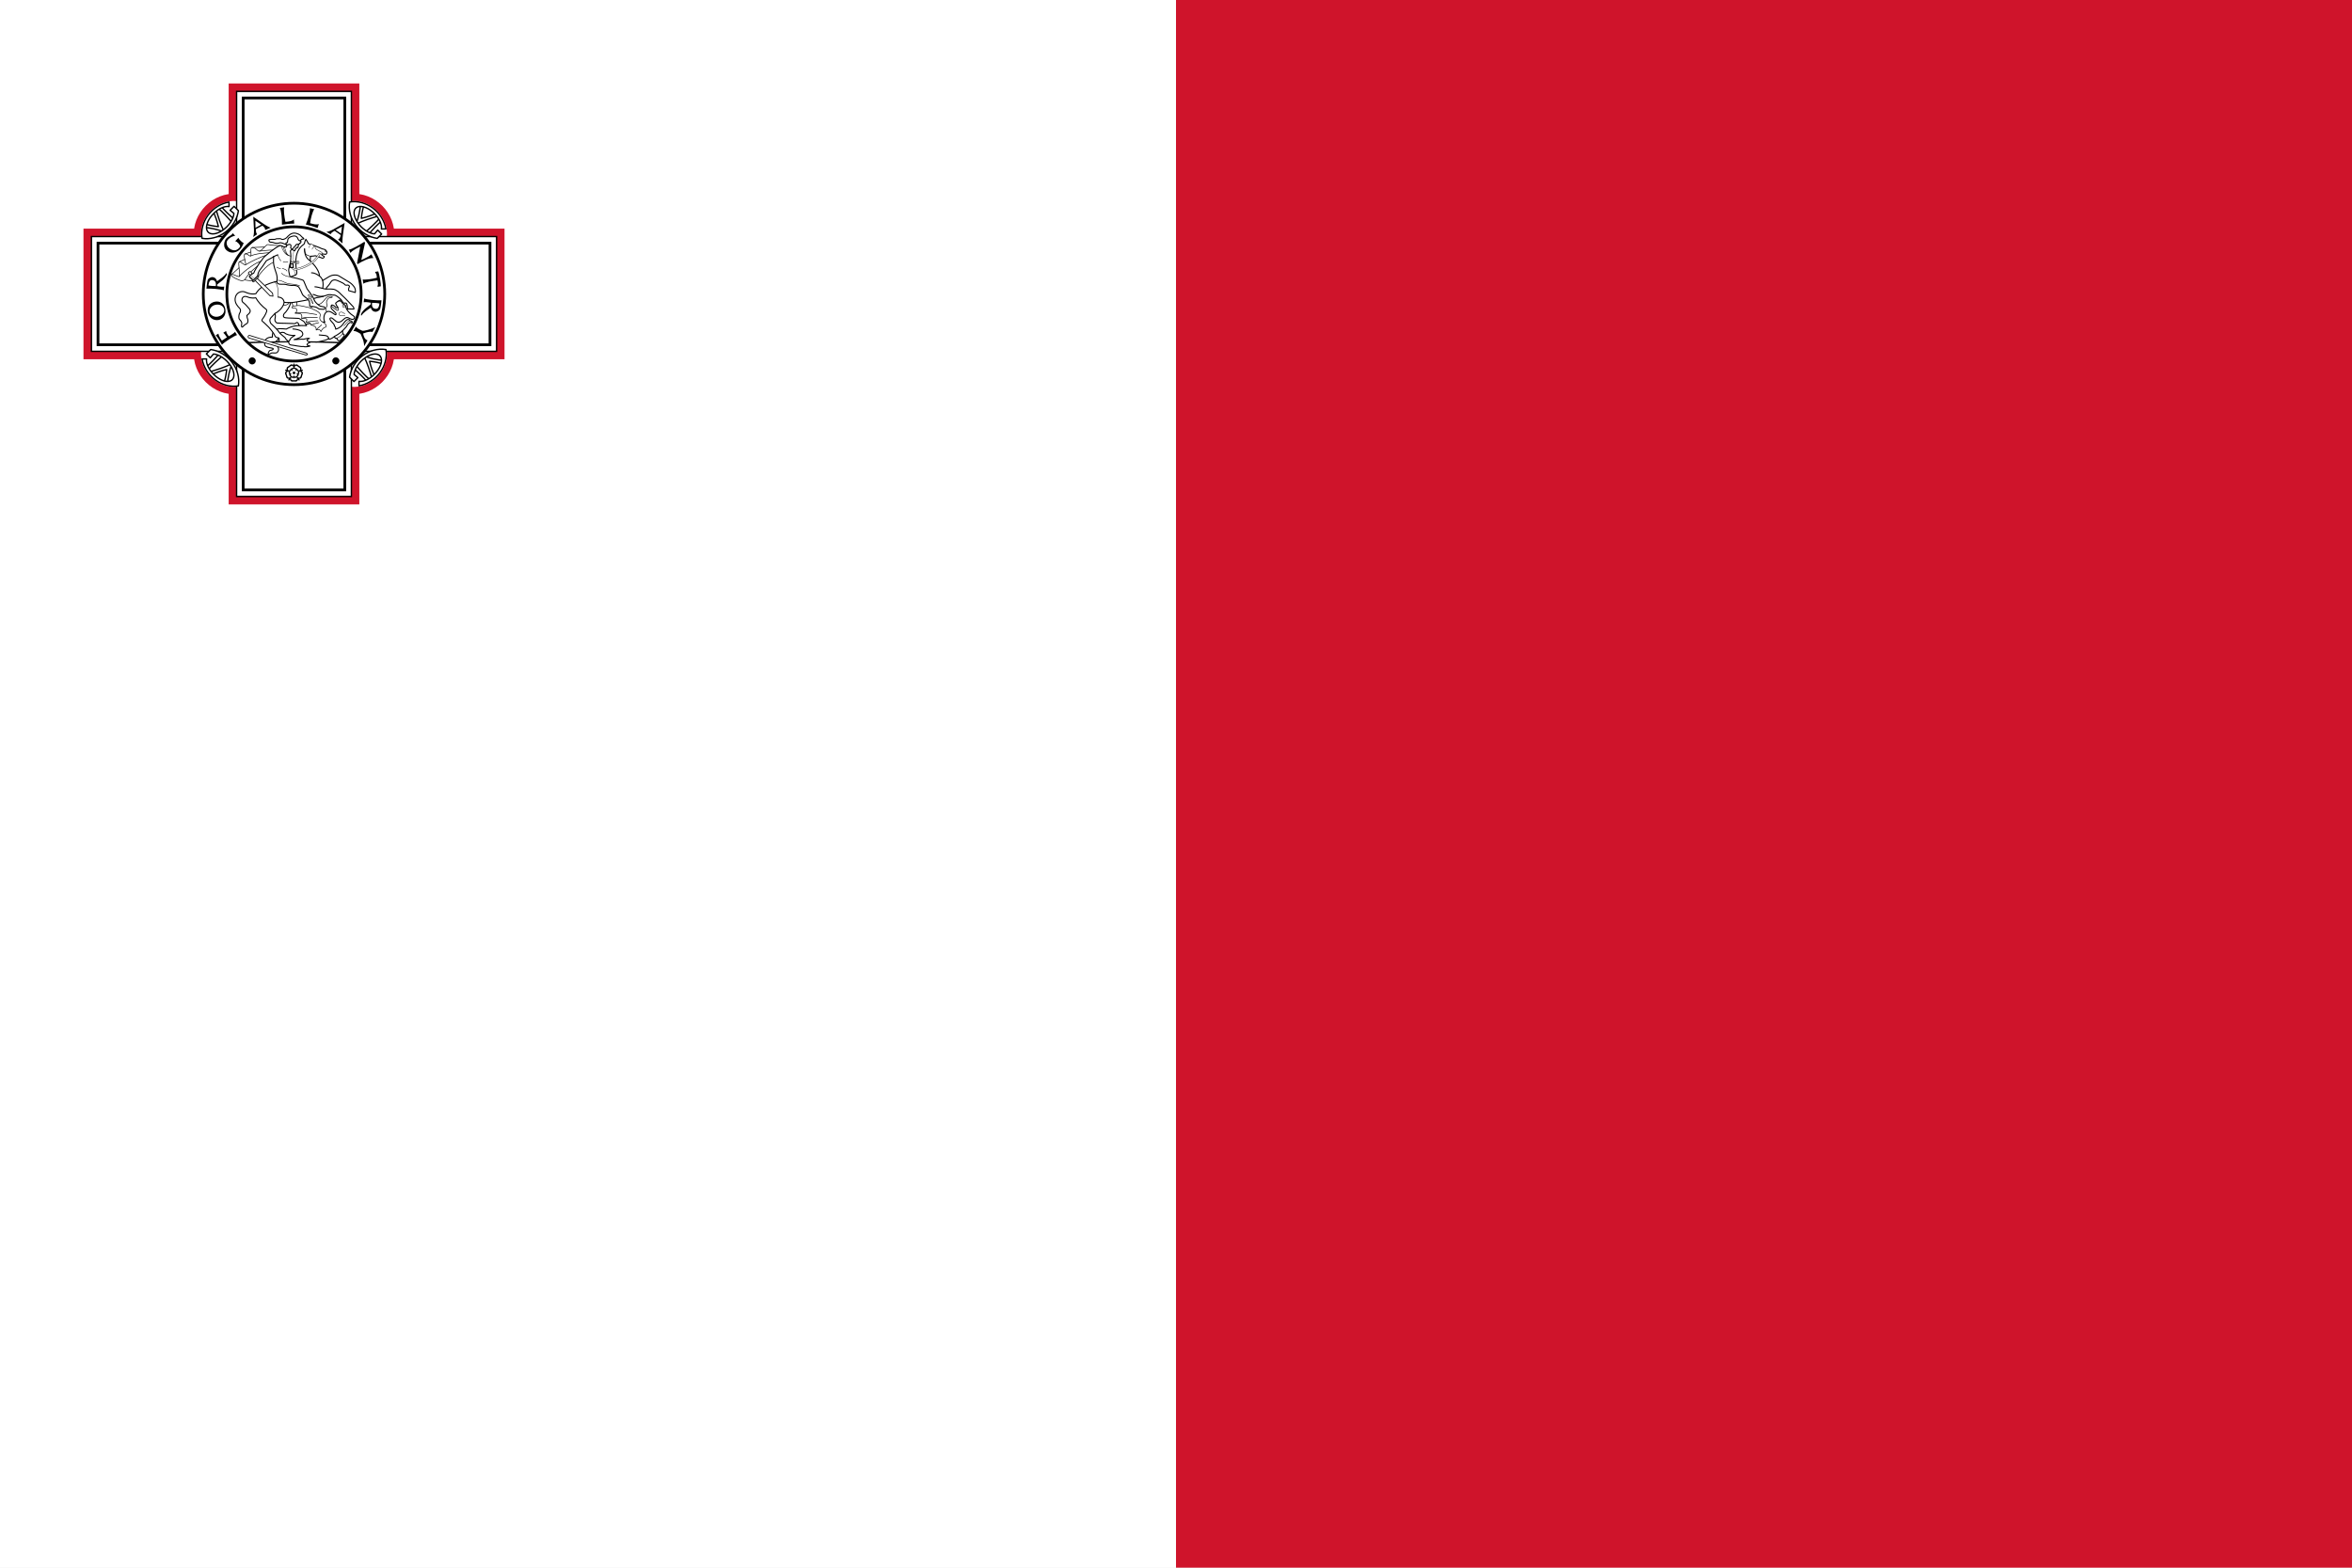
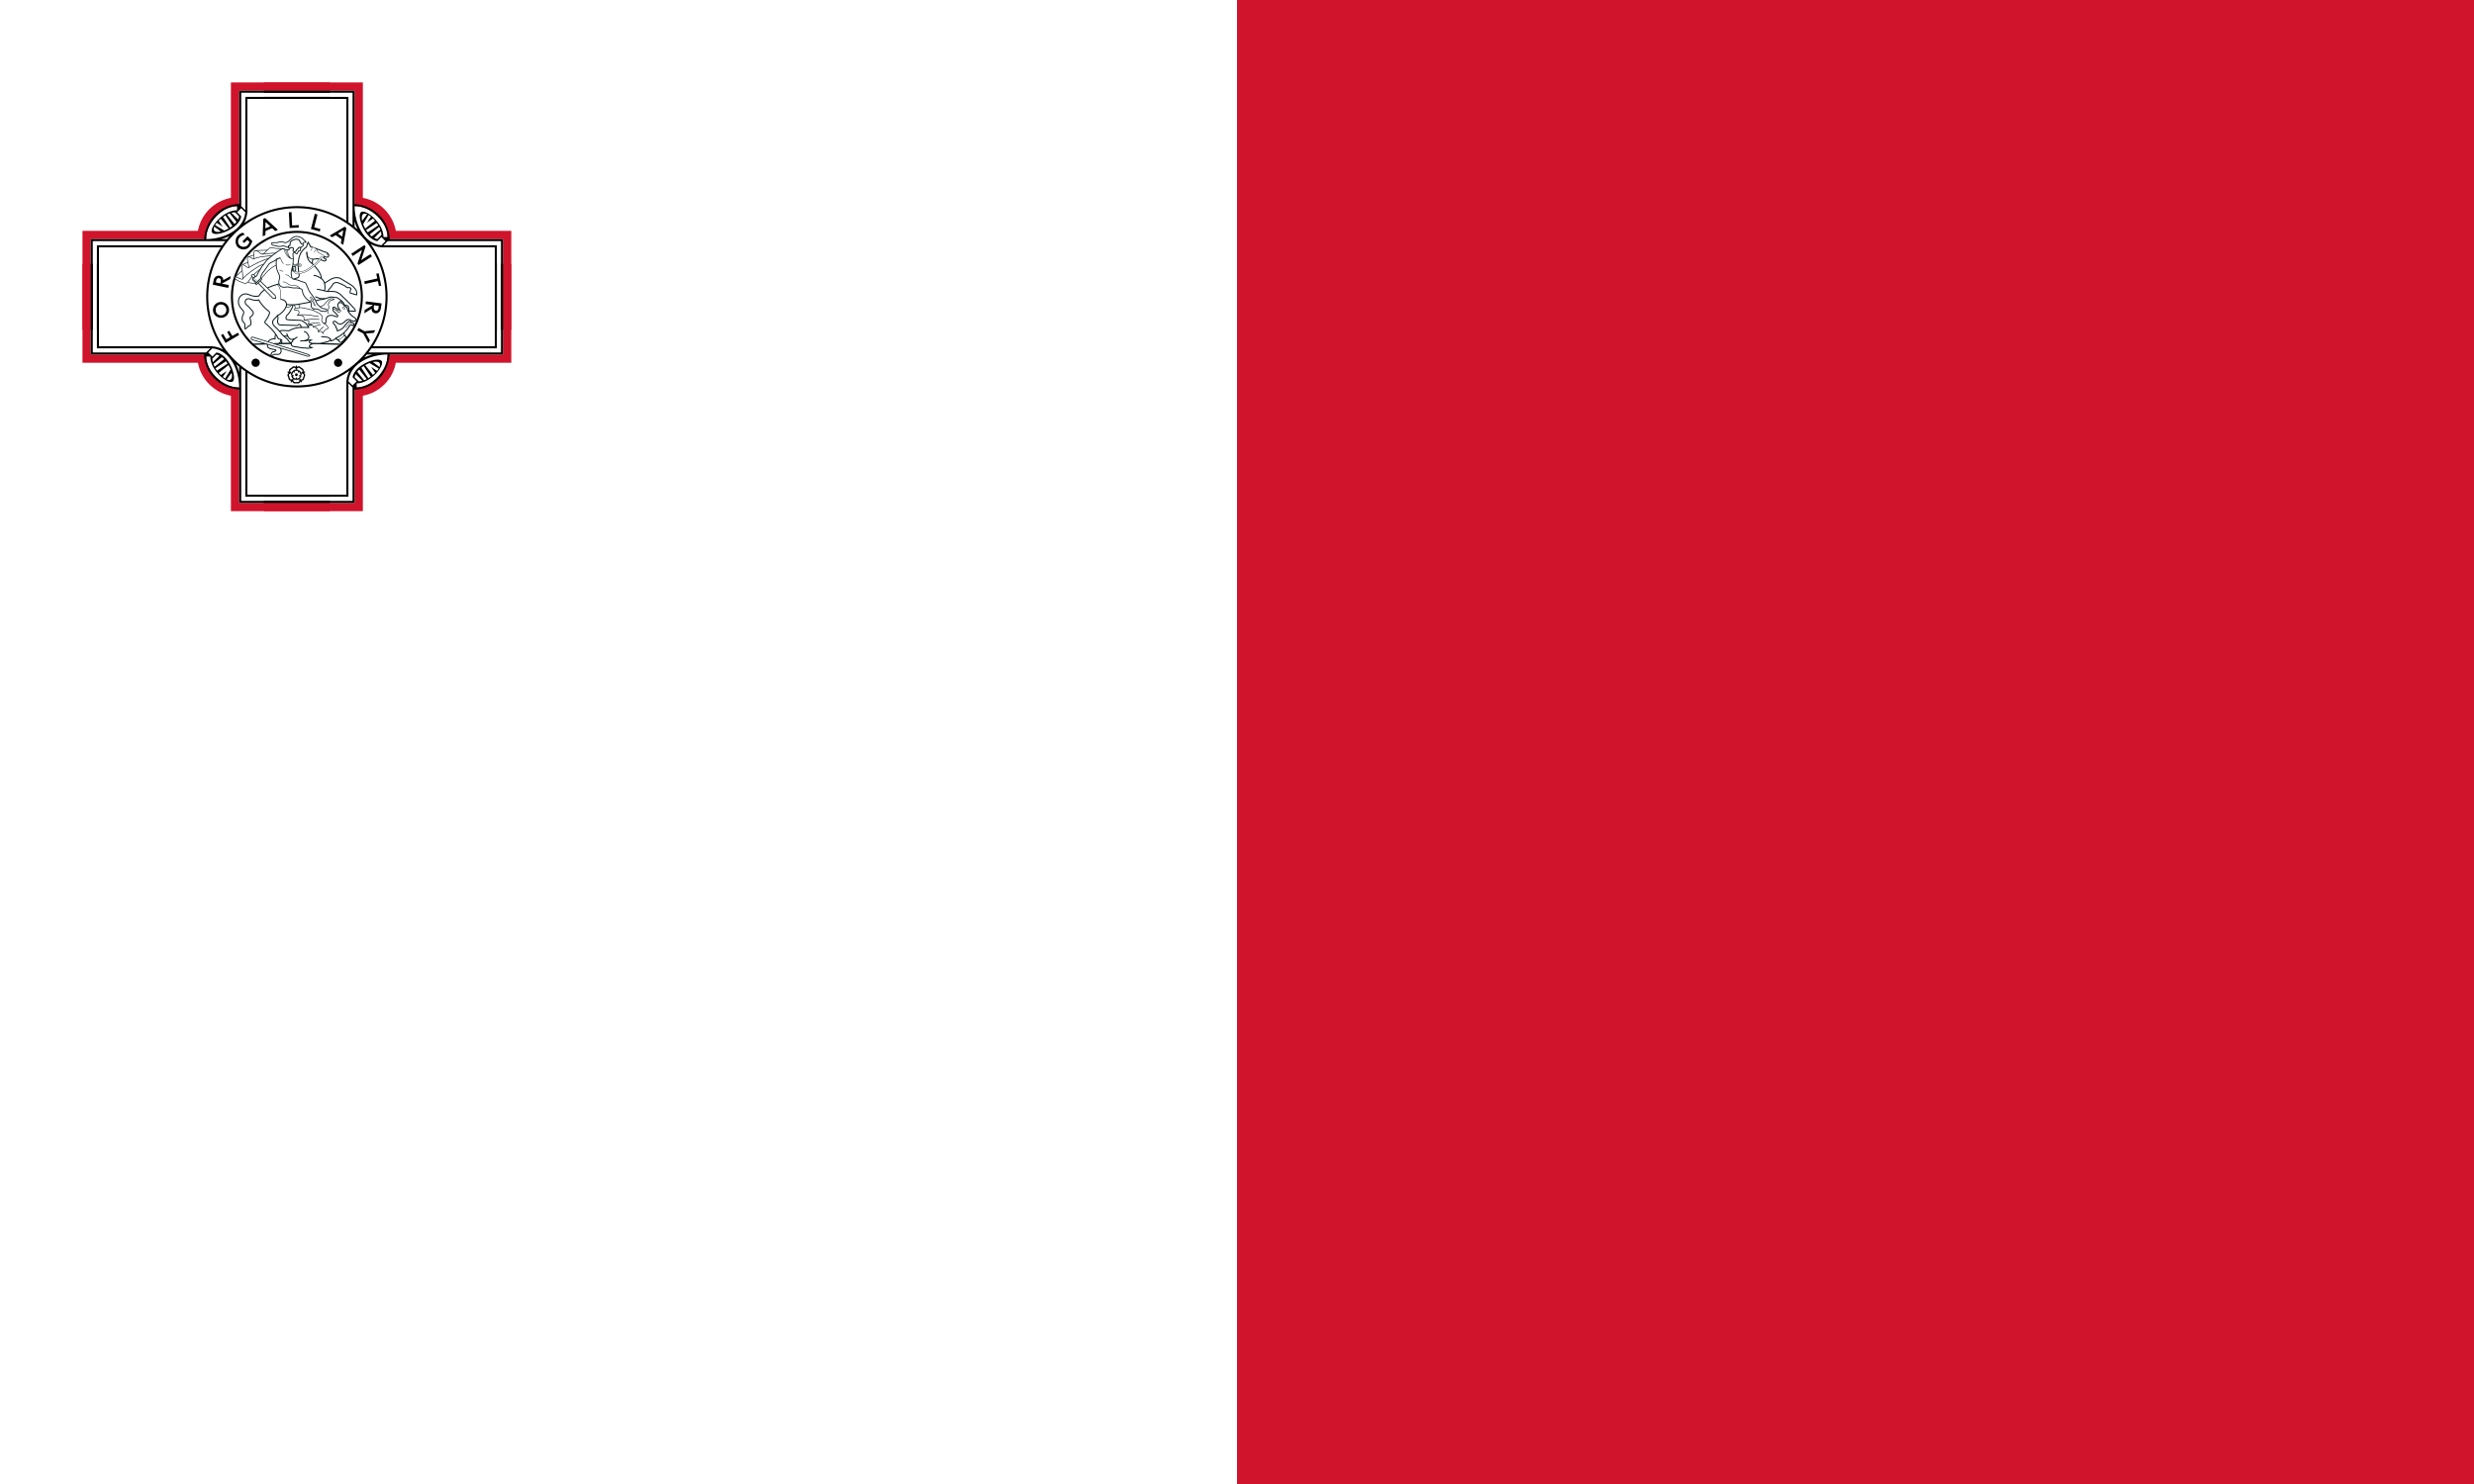
- <svg xmlns="http://www.w3.org/2000/svg" xmlns:xlink="http://www.w3.org/1999/xlink" width="900" height="600" viewBox="0 0 82944 55296">
-   <path fill="#fff" d="M0 0h82944v55296H0z" />
-   <path fill="#cf142b" d="M41472 0h41472v55296H41472z" />
-   <g fill="#fff" stroke="#000" stroke-width="96" transform="translate(10368 10368)">
-     <path fill="none" stroke="#cf142b" stroke-width="512" d="M-2048-7168h4096v3890.8A1094 964 45 0 1 3277.2-2048H7168v4096H3277.2A964 1094 45 0 1 2048 3277.2V7168h-4096V3277.2A1094 964 45 0 1-3277.2 2048H-7168v-4096h3890.8A964 1094 45 0 1-2048-3277.2z" />
-     <path stroke="none" d="M2024-3275.2A1094 964 45 0 1 3275.2-2024v4048A964 1094 45 0 1 2024 3275.2h-4048A1094 964 45 0 1-3275.2 2024v-4048A964 1094 45 0 1-2024-3275.2z" />
-     <path stroke-width="48" d="M-2024-7144h4048V7144h-4048zm-5120 5120H7144v4048H-7144z" />
-     <path d="M-1792-6912h3584V6912h-3584zm-5120 5120H6912v3584H-6912z" />
-     <circle r="3200" />
-     <circle r="2368" />
-     <g id="a" stroke-linejoin="round" stroke-width="48">
-       <path d="M3084-2565c-111 85-322 302-450 461l-119-74c163-141 389-350 514-499zm-101-185c-201 59-585 172-749 276l-36-52c69-99 147-506 144-622l125 28c-41 100-81 314-92 453 129-23 435-123 522-186z" />
-       <path d="M3240.8-2291.9h-158.6a600 330 45 1 0-242.3 173.3l112.1-133.7 138.1 138.1-154.5 154.4a1070 940 45 0 1-974.1-1283 1070 940 45 0 1 1279.3 950.9z" />
+ <svg xmlns="http://www.w3.org/2000/svg" xmlns:xlink="http://www.w3.org/1999/xlink" width="1200" height="720">
+   <path d="m0 0h1200v720H0Z" fill="#fff" />
+   <path d="m600 0h600v720H600Z" fill="#cf142b" />
+   <g id="b">
+     <g id="a">
+       <path fill="#cf142b" d="       M40 160V112h56a20 20 0 0 1 16-16V40h48       v4h-44v56a16 16 0 0 0-16 16h-56v44Z" />
+       <path fill="#000" d="        M44,160h1v-43h65l1-1h-67Z       M47,160h1v-40h60v-1h-61Z       M119,103h1v-55h40v-1h-41Z       M116,101h1v-56h43v-1h-44Z        M101 144a43 43 0 0 1 43-43v-1a44 44 0 0 0-44 44z       M113 144a31 31 0 0 1 31-31v-1a32 32 0 0 0-32 32z        M99,117c10,0,20-4,21-14l-4-4c-9,0-17,8-17,18ZM104,112c-2-2,5-9,10-9l2,2c-1,5-10,9-12,7ZM100,116c0-8,8-16,15-16v2c-7,0-14,9-12,11s13-2,14-8l-2-2l2-2l2,2c-1,9-11,13-19,13Z        M108,113l1-1l-5-3v1ZM108,110l-2-3l-1,1ZM111,111h1l-4-6l-1,1ZM114,109l-4-5h-1l4,6ZM115,108l1-1l-4-4h-1Z       " />
    </g>
-     <use xlink:href="#a" transform="rotate(90)" />
-     <use xlink:href="#a" transform="rotate(180)" />
-     <use xlink:href="#a" transform="rotate(270)" />
+     <use xlink:href="#a" transform="rotate(90 144 144)" />
  </g>
-   <g transform="translate(10368 10368)">
-     <path d="M-2541 1790c-72-126-167-287-219-329 32-22 75-54 97-60-1 80 120 246 120 246l178-117c-50-77-94-136-130-159 44-32 91-59 104-62 1 39 24 104 92 184 0 0 166-88 220-156l70 114c-78 15-428 233-532 339zm-247-1517c-187 34-282 193-250 372 32 181 194 305 372 275 178-31 279-195 245-385s-180-296-367-262zm27 108c150-27 276 46 297 162s-72 231-223 258-271-69-288-166c-18-99 63-227 214-254zm366-1100c-62 98-199 188-320 271-17-86-81-141-155-146-79-4-160 59-174 101-20 58-45 307-45 307 156-12 497 15 614 58l14-132c-77 20-251-16-251-16l4-58 180-142c23-18 158-144 162-234 1-28-23-21-29-9zm-361 441c-71 2-219-6-260-24 16-143 60-194 136-187 70 7 144 47 124 211zm682-1772c-136 11-306 139-302 249 1 58 21 138 98 196 76 58 155 75 218 63 61-11 162-96 161-143 0-46-108-174-176-174l113-121c29 70 145 172 188 185-49 117-110 239-238 298-128 60-261 57-382-57-114-108-70-316 2-397 79-89 226-127 229-196zm638-673 24 454s9 161-28 261l141-99c-55-44-44-179-44-179l228-122s108 69 97 153l194-79c-113-43-253-142-253-142zm73 141 208 138-203 109zm1018-474c-26 111 2 330 43 512 141-13 249-27 297-87l13 150c-139 0-292 16-432 38 2-205-19-474-77-590zm1059 67c-65 94-119 308-147 492 136 40 242 66 309 27l-43 145c-129-50-278-92-416-123 76-189 155-448 144-576zm1071 485-396 225s-140 81-246 93l151 80c15-68 141-119 141-119l212 149s-14 129-94 156l157 138c-11-120 14-291 14-291zm-94 128-31 249-189-133zm304 932-62-117c102-8 409-188 550-280l22 40-132 603c118-47 305-145 356-199l70 133c-131-19-374 101-558 213l-18-32 113-587s-305 138-341 226zm930 872c-12-89-14-150-57-170l-5-37 109-18c45 117 96 443 89 527l-112 18-5-31c37-42 0-196 0-196-166 17-455 64-496 121l-26-154c59 20 350-11 503-60zM2388 752c62-98 201-187 322-269 17 86 80 142 155 146 79 5 160-56 174-99 21-58 47-306 47-306-156 10-496-19-613-63l-15 132c77-19 251 17 251 17l-4 58-181 141c-24 18-160 143-165 233-1 28 23 20 29 10zm365-439c71-1 219 8 260 26-17 143-62 194-138 186-70-8-143-48-122-212zm-566 836-93 160c72-11 172 46 253 99 27 72 133 256 125 436l120-206c-53-24-115-50-155-243 158-59 276-78 326-50l106-180c-123 74-412 150-460 134-50-29-192-73-222-150z" />
-     <circle cx="1475" cy="2361" r="125" />
-     <circle cx="-1475" cy="2361" r="125" />
-   </g>
-   <g transform="translate(10368 13152)">
-     <path d="M195 268c-13 9-48-9-56-37 0 9-2 37-19 53-41 39-85 20-120 20s-79 19-120-20c-17-16-19-44-19-53-8 28-43 46-56 37-12-9-6-48 18-64-8 2-36 9-56-2-50-27-45-75-56-108s-43-69-18-120c10-21 36-32 44-35-29 1-56-27-52-41 5-15 44-21 67-3-6-7-20-31-16-54 10-56 57-66 85-87 29-21 53-62 109-54 23 3 41 24 47 31-10-27 8-62 23-62s33 35 23 62c6-7 24-28 47-31 56-8 80 33 109 54 28 21 75 31 85 87 4 23-10 47-16 54 23-18 62-12 67 3 4 14-23 42-52 41 8 3 34 14 44 35 25 51-7 87-18 120s-6 81-56 108c-20 11-48 4-56 2 24 16 30 55 18 64zM-93 128c16 12-27 48-10 93 19 53 72 37 103 37s84 16 103-37c17-45-26-81-10-93s38 40 85 39c57-3 58-57 67-87 10-30 42-75-3-110-37-30-86 0-92-19s50-23 64-69c15-55-37-72-62-91-26-18-59-62-106-31-39 27-26 82-46 82s-7-55-46-82c-47-31-80 13-106 31-25 19-77 36-62 91 14 46 70 50 64 69s-55-11-92 19c-45 35-13 80-3 110 9 30 10 84 67 87 47 1 69-51 85-39z" />
-     <path d="M0 199c-9 0-20-21-14-38-3 5-14 17-28 19-34 5-48-20-65-32-17-13-45-19-51-52-3-14 6-29 9-33-14 11-37 7-40-2-3-8 14-25 31-25-5-1-20-8-26-20-15-31 4-52 11-72 6-20 3-49 33-65 12-7 29-3 34-1-15-10-18-33-11-39 8-5 29 6 34 22 0-5 1-22 11-31 25-24 51-12 72-12s47-12 72 12c10 9 11 26 11 31 5-16 26-27 34-22 7 6 4 29-11 39 5-2 22-6 34 1 30 16 27 45 33 65 7 20 26 41 11 72-6 12-21 19-26 20 17 0 34 17 31 25-3 9-26 13-40 2 3 4 12 19 9 33-6 33-34 39-51 52-17 12-31 37-65 32-14-2-25-14-28-19 6 17-5 38-14 38zM0 85c11 0 4 30 25 44 25 17 43-6 57-16s42-20 33-49c-7-25-37-27-34-38 3-10 29 6 50-10 24-19 7-43 2-59-6-16-6-46-37-47-26-1-37 27-46 21s15-26 6-50c-11-29-39-20-56-20s-45-9-56 20c-9 24 15 44 6 50s-20-22-46-21c-31 1-31 31-37 47-5 16-22 40 2 59 21 16 47 0 50 10 3 11-27 13-34 38-9 29 19 39 33 49s32 33 57 16c21-14 14-44 25-44z" />
-     <circle r="48" />
-   </g>
-   <g fill="none" stroke="#000" stroke-linecap="round" stroke-linejoin="round" stroke-width="36">
-     <path stroke-width="48" d="M8738 12086a40000 40000 0 0 1 3260 0" />
-     <path stroke-width="24" d="M10246 9194c74 82 82 103 82 103m137 1303c-5 85-1 173 13 218m-218-204c32 35 75 156 69 201" />
-     <path fill="#fff" d="M10935 12073c-39 12-107 51-106 86 1 34 81 39 105 46-43 18-180 44-241 13-44 26-358-46-422-48-40-1-97-35-90-112 1-17 12-56 50-69-22-38 75-102 171-160-144 19-325-37-371-92-110-38-158-1-204 95 4 165-88 243-198 230-75-9-91 26-111 34l224 69c146 141 60 244 28 270-31 25-114 13-163 13s-50 15-71 26c-35 18-70 28-85 12 9-23 23-113 83-127 36-3 101-20 103-54 1-33-120-28-215-64-80-30-107-71-78-196 23-139 186-155 265-156-11-59-4-161 70-228 108-99 275-63 417-54 81-45 231-112 378-118 132-5 717-156 983-127-60-89-46-299 63-361 139-78 289 133 325 96 36-38-45-93-147-199-25-47-20-41-21-56-2-34 6-75 19-84 12-8 95 23 115 53 27 41 61 60 88 38 35-27-10-17-30-76-10-29-33-52-32-81 20-23 98-87 159-107 25 24 41 56 61 88 49 74 94 54 127 104 12 20 12 73 36 118 43 83 128 177 240 244 17 11 41 32 43 49 3 26-18 52-28 64-14 18-64 19-112-4-73-35-99-53-142-47-94 14-156 164-289 166-126-18-211-199-285-146-73 53 172 208 142 273 21 16 55 70 47 115 125-27 225-112 262-181 64-89 115-139 153-155 37-16 85 7 85 36 14-3 35 14 61 18 38 18 23 55 12 68-1-6-21-13-40-22-20-8-51 17-80 41-29 23-50 79-79 115-29 35-104 107-136 146 18 27 9 77 12 101 7 0 31 6 45 16 13 10 11 21 5 48-9 33-133 181-169 180-55 0-90-65-85-92-60 28-87-38-89-62-23 31-114 81-147 93-32 12-45 16-55-27-10 29-91 59-110 63-105 21-212 67-316 66l-255-5z" />
-     <path fill="#fff" stroke-width="22" d="M11295 11104c1 40-57 143 28 216 52 44 143 81 173 138 25 48-10 91-21 88-56-12-130 85-157 151-31-93-92-70-170-57 21-97-57-158-177-174 20-20-13-51-42-77-30-26-124-5-133-26s45-61 18-104c-26-44-139-18-175-33 8-54 14-84-13-132-28-49-155-34-217-48 51-36 74-89 46-147-29-60-163 11-162-69 4-28 157-51 219-55 57-3 257 43 443 88 44 37 336 127 340 241z" />
-     <path d="M11793 11866c93-46 184-106 281-191m-1744-71c84 4 265 31 317 100 52 70 85 181-276 275 108 1 270-26 327-12 51-9 167-47 216-31-19 9-80 26-82 62s26 42 78 58m348-242c125 24 307-13 333 118" />
-     <path stroke-width="24" d="M11682 10793c39 38 133 104 184 140 67 47 98-12 46-97" />
-     <path stroke-width="22" d="M10796 11363c127-26 308-52 415-47m-572-90c199-54 417-31 554-29m-36 435c37-47 120-114 183-171m-368 4c61-25 176-68 272-85m-289-517c107-105 233-90 353-154 72-37 134-140 207-211 33-28 57-50 140-43 87 7 98 34-14 47-80 10-83 49-115 110-27 52-1 113 15 155-20 42-45 102-52 148-4 23 6 41 34 75m-1114 56c281-61 684 44 760 49" />
-     <path stroke-width="16" d="M12123 11491c91-49 92-142 213-182m-454 619c116-55 141-102 204-152m57-932c-9 9-38-3-52-20-13-18-20-42-9-53 10-10 26-8 50 12s20 51 11 61zm26 211c-55 8-64-37-118-46-58-11-97 27-97 62 0 36 36 67 72 69s66-24 141-16m-262-486c44 4 89 12 122-18" />
-     <path fill="#fff" stroke-width="10" d="M10429 9696a23.844 11.922 75 0 1-15-45 24.406 12.203 76 0 1-13-47 24.45 12.225 77 0 1-13-47 24.843 12.421 79 0 1-12-48 25.19 12.595 80 0 1-11-49 12.488 24.976-8 0 1-9-49 12.684 25.368-7 0 1-8-50 12.916 25.832-5 0 1-7-51 12.604 25.209-3 0 1-5-50 12.805 25.61-1 0 1-3-51 12.821 25.642 1 0 1-2-51 13.052 26.104 4 0 1 1-52 12.812 25.625 6 0 1 3-51 12.879 25.757 9 0 1 5-51 13.216 26.433 12 0 1 8-52 13.09 26.182 15 0 1 11-51 13.047 26.095 19 0 1 14-50 13.31 26.62 23 0 1 17-50 13.667 27.335 27 0 1 21-50 13.85 27.702 31 0 1 25-49 13.876 27.752 35 0 1 29-47 14.274 28.549 40 0 1 33-46 14.428 28.855 45 0 1 38-43 14.957 29.914 49 0 1 42-42" />
-     <path fill="#fff" d="M11121 9020c-59 13-89 15-165 18-15 35-16 130-15 164 161 153 317 350 327 536 50 40 82 81 110 155 115-57 231-155 329-180 64-16 177-21 233 12 31 18 305 185 385 234 79 50 134 115 173 172s43 160 30 186l-230-66c-16-38-3-82 15-120 17-36 17-38-16-64-22-18-53-13-75-8-22 4-57-5-77-37-22-33-263-139-304-145-40-6-101-7-151 40-24 39-105 165-169 222-17 17-20 36-10 56 0 0 153-6 246 7 94 14 211 111 262 172 234 215 323 332 399 406 34 33 71 70 63 121l-228-4c3-82-13-141-27-186-27-37-75-19-94-18-19 2-48-39-71-76-29-65-153-152-208-186s-74-19-132-24c-35-11-115-25-173-2s-228 77-385 95c-58 26-229 58-410 97-136 29-441 78-506 79-20 147-174 353-218 376-45 60-43 113-12 140 32 28 265 28 323 30 59 1 175 5 192 8 40 6 90 54 150 87 43 23 52 47 79 90 17 28 43 55 52 79l-275-6c3-58-31-107-70-107-38 27-85 59-137 38-213-13-349-4-547-17-56-3-106-84-85-158 21-75 12-126-2-180-20 22-98 99-142 150-68 77-29 160-4 202 41 35 267 253 297 319 23 35 113 106 203 181 29 67 83 100 126 144l-349 1c11-22 16-43 21-92 2-18-21-58-66-53-46 6-86-47-100-90-14-44-168-241-214-285-46-43-185-185-209-194-25-9-31-60-2-90 30-30 116-167 143-256 18-61-4-66-18-85-152-113-285-263-364-406-29 18-195 17-278-24-63-30-147-39-192 32-26 42-25 121 21 156 66 50 145 132 221 226s10 156-86 238c14 36-2 30 16 90 32 46 32 162-9 186-40 26-92 52-140 108-48 58-69 2-48-94 12-60-37-110-79-156-41-46-20-180 7-220 26-38 53-116-5-174s-173-180-155-342c22-214 229-282 352-226 200 90 319 70 379 57 60-97 135-189 258-259 115-66 342-157 565-192l554-198c75-22 72-88 65-126-72-374-50-769 254-970 32-29 22-111 70-175 9 28 71 104 85 153 131 43 368 126 461 173 45 22 92 25 120 36 25 10 48 35 64 66 25 45-3 89-27 102-18 9-128-28-155-3 5 25 33 52 92 76 27 12-14 62-46 65-18 2-43-6-59-18-65-19-135-46-203-69z" />
-     <path d="M10741 8776c-3 230 75 346 200 426m437 691c22 97 19 193 1 277m-1682 886c174-82 325-279 320-397-3-69-57-175-212-180m212 180c48 19 154 7 230 17m859-560c135 6 316 83 405 79m-468 190c114 25 116 80 353 68m-410-831c133 4 209 69 282 116" />
-     <path stroke-width="22" d="M9992 10767c93-1 163-13 201-95m548-1896c-5 188 71 235 215 262" />
-     <path stroke-width="16" d="M11466 8808c-9 48-10 86 68 79m-415-210c-60 154 243 174 255 271M9675 9948c148 65 131 359 130 531" />
-     <path fill="#fff" stroke-width="14" d="M11303 8948c-48 94-153 240-261 318-160 114-333 199-550 250-29 7-66 16-108 7-41-8-86-35-115-94-16-31-8-179 47-200 58-21 111-28 166-25 30 2 72 11 69 52-2 35-35 56-70 46-42-12-106-36-142-12-25 16-40 83-23 113 26 48 52 63 79 68 27 6 56 0 85-7 208-49 373-130 530-242 103-74 210-228 246-299zm-815 293c-62-13-162 2-171 28 46-29 103-20 168 0 20 6 32-23 3-28zm405-507 24-46c5-10-18-120 96-61s22 110 17 121c-5 10-24 45-24 45" />
-     <g stroke-width="22">
-       <path fill="#fff" d="M9884 8658c-114 11-324-12-438-32-55-10-210 215-292 231s-160-165-281-122c-56 43 3 265-31 293-35 28-142-112-208-65s56 342 24 376c-30 32-180-129-225-99s49 489 5 513c-45 24-253-121-280-59s293 208 383 212l90-34c30 16 286 37 311 39l147-149c225-293 472-568 795-551z" />
-       <path d="m8895 8730 429-16m-686 246 210-72m-409 346 191-84m-470 539 267-242m206 419c113-199 344-419 533-535m-726 421c161-194 622-519 769-537m-368-187c191-88 464-98 681-116m-373-54c27-3 355-44 495-37m-989 522c255-149 504-270 785-358" />
-     </g>
-     <path fill="#fff" stroke-width="28" d="M10803 12455c20 6 41 49 41 49s-43 21-61 17l-2000-598c-59-18-34-109 28-90zM8892 9660c-12-41-48-78-75-83-17-2-61 43-59 57 5 29 63 66 86 74zm189 74-168 168c-21 22 18 57 38 37l168-168c21-21-19-56-38-37zm-83 158 521 540 108 16-16-108-540-521z" />
-     <path fill="#fff" d="M10242 8872c-4-28 11-45 32-60 36-25 26-13 46-3 19 10 39 26 50 35 14 10 22 5 27-3 9-14 12-42 21-51 7 1 18-4 17-17 11-2 14-9 13-20-2-8 5-30 18-26 14 4 43 17 44-2 2-14 11-66 16-106 41 7 27-40 42-46 44 16 60-54 35-79 4-56 45-66 113-65-5-38-57-49-93-97-33-49-142-112-259-110-117 3-213 112-256 160s-132 69-159 64c-26-6-38-25-68-28 0 0-76 2-116 3-40 0-55 28-100 22-27-2-137-1-169 10s-1 83 33 86c16 2 100 7 131 25 35 19 138 24 184 7 86-31 143 27 238 50l30 11c-2 50 1 76-24 76-23 0-61-2-82-4-12 0-61-33-89-39-43-9-69 9-86 16-111 46-522 366-562 439-45 81-112 129-176 250-36 67-104 149-145 262-69 31-140 96-151 111-12 16 11 42 24 41-5 10 19 37 38 35-11 12 19 34 33 30-8 12 13 45 30 44l166-166c0-71 42-150 64-189 89-108 205-287 237-335 17-27 212-104 263-154-13 140-9 236 9 319 28 136 73 223 100 338 28 114 0 184 5 238 2 42 17 46 57 69 41 25 199 4 249 19 93 29 178 31 212 37 116-16 203 16 240 45 38 30 112 202 140 266 27 63 177 151 208 187 32 35 55 137 49 182-5 44 1 64 47 59 36-5 169 20 194 33 24 12 82 58 102 60s115 12 159 8 42-76 23-79c-18-2-94-18-139-29-44-10-143-98-182-146-40-49-60-117-85-166-26-49-175-258-214-305-12-23-91-212-109-259-17-47-56-52-86-61-124-36-172-52-299-76-92-17-113-22-121-90-6-51-45-148-25-215 7-22 20-93 26-125 7-32 27-85 32-117 6-43 14-174 14-208 0-62-9-110-16-161zm96 563c-12 3-70 11-100-1-10-5-8-25 2-25-6-4-16-25-2-28-8-2-18-32-4-33-14-9-14-26 0-32 10-8 72-10 98-6 16 32 12 91 6 125z" />
-     <path d="M10113 8638c29 18 25-2 77-17 51-15 85 30 69 72-15 42-17 77 38 80s68-44 80-67c13-22 37-21 51-48 11-56 68-43 103-37m71-125c-28 15-88-33-98-79-17-54-56-93-125-94-69 0-200 39-228 120-9 61-14 101-15 112-25 9-49 1-51 12 2 24 7 45-7 55m-426 427 139-60" />
-     <path stroke-width="18" d="M9791 8989c39 88 66 178 120 209m76 34c58 29 97 19 166 8m-347 646c144 7 203 72 322 109 118 36 286 16 439 88m-804-658c36 27 88 45 131 45m63 3c76 12 146 42 157 86m-188 80c69 67 195 118 285 123" />
-     <path stroke-width="16" d="M10032 8705c65 210 74 296 226 328m-281-341c65 211 136 324 281 341m-341-368c65 211 164 359 341 368M11044 10716c-32-24-40-39-63-85l-54-107-34 18c-15 7-31-20-14-28l29-14-39-78c-22-4-1-17 14-24 16-8 39-18 29 2l39 78 28-14c17-9 30 20 14 27l-34 17 54 107c23 46 31 61 31 101z" />
-     <path stroke-width="8" d="m8892 9849 73-66m-106 36 70-63m-108 28 76-64m1343-311 71-3m-77-58 67-2m-63 35 66-6m86-620c15 9 29 16 43 18" />
+   <use xlink:href="#b" transform="rotate(180 144 144)" />
+   <g fill="#000">
+     <circle cx="164" cy="176" r="2" />
+     <circle cx="124" cy="176" r="2" />
+     <path d="M173.9,128.6l6.5-4.2l-0.7-1.1l-3,1.9l-1.5,1l2.1-6.5l-0.5-0.8l-6.4,4.2l0.7,1.1l4.4-2.9h0.1l-2.2,6.5ZM109.4,166.4l6.6-3.9l-0.6-1.1l-2.7,1.6l-1.5-2.5l-1,0.6l1.4,2.5l-1.8,1l-1.6-2.6l-1,0.6ZM107.2,154.2c2.2,0,3.9-1.7,3.9-3.8c0-2.2-1.7-3.9-3.9-3.9s-3.9,1.7-3.9,3.9c0,2.1,1.7,3.8,3.9,3.8ZM107.2,153c-1.5,0-2.6-1.1-2.6-2.6s1.1-2.7,2.6-2.7s2.6,1.2,2.6,2.7s-1.1,2.6-2.6,2.6ZM110.7,139.7l0.3-1.4l-4-0.8l-0.1,0.5l4.7-2.6l0.3-1.5l-3.6,2c0-2.8-4-2.9-4.6-0.2l-0.5,2.4ZM106.9,137.5l-2.2-0.5l0.2-1c0.3-1.6,2.6-1.4,2.2,0.5ZM115.3,119.9c1.5,1.4,4,1.6,5.5,0c0.6-0.6,1.4-2.1,1.6-2.9l-2.3-2.4l-2.5,2.5l0.8,0.8l1.6-1.5l1,1c-0.2,0.6-0.6,1.3-0.9,1.6c-1,1-2.9,1-3.9,0c-1.1-1.1-0.9-2.9,0.2-4c0.5-0.5,1.7-1.1,2.4-1.1l-1-1c-0.8,0.2-1.7,0.7-2.3,1.3c-1.6,1.3-1.6,4.3-0.2,5.7ZM178.7,166.4l0.7-1.3l-1.8-3.2v-0.1l3.7-0.3l0.7-1.3l-5.2,0.5l-2.9-1.6l-0.6,1.2l2.9,1.5ZM127.4,114.6l1.3-0.5l0.1-2l3.2-1.4v0l1.5,1.4l1.3-0.6l-6.2-5.7l-0.9,0.4ZM128.7,110.8l0.1-3.1l2.3,2.1ZM176.7,152l3.5-2.2c0,0.7,0.3,2.1,2,2.2c1.3,0.1,2.3-0.9,2.5-2.2l0.4-2.6l-7.6-1l-0.2,1.3l3.6,0.5l-4,2.4ZM183.6,149.5c-0.2,1.9-2.5,1.5-2.3-0.4l0.1-1l2.3,0.3ZM140.5,110.6l4.4-0.2v-1.2l-3.2,0.2l-0.3-6.5l-1.3,0.1ZM183.8,138.8l1.1-0.2l-1.2-6l-1.2,0.2l0.5,2.3l-6.3,1.4l0.2,1.3l6.4-1.4ZM155.1,112.3l0.3-1.2l-3-0.8l1.6-6.2l-1.3-0.4l-1.9,7.4ZM166.5,118.8l1.5-8.2l-0.8-0.6l-7.3,4.3l1.2,0.8l1.7-1l2.9,2l-0.4,1.9ZM166,114.8l-2.1-1.5l2.6-1.6Z" />
+     <path d="m146.42,185.48c-.18.12-.66-.12-.77-.51,0,.12-.03.51-.26.72-.56.53-1.16.27-1.64.27s-1.08.26-1.64-.27c-.23-.22-.26-.6-.26-.72-.11.38-.59.63-.77.51-.16-.12-.08-.66.25-.87-.11.03-.49.12-.77-.03-.68-.37-.62-1.03-.77-1.48s-.59-.94-.25-1.64c.14-.29.49-.44.6-.48-.4.01-.77-.37-.71-.56.07-.21.6-.29.92-.04-.08-.1-.27-.42-.22-.74.14-.77.78-.9,1.16-1.19.4-.29.72-.85,1.49-.74.31.04.56.33.64.42-.14-.37.11-.85.31-.85s.45.48.31.85c.08-.1.33-.38.64-.42.77-.11,1.09.45,1.49.74.38.29,1.03.42,1.16,1.19.05.31-.14.64-.22.74.31-.25.85-.16.92.04.05.19-.31.57-.71.56.11.04.46.19.6.48.34.7-.1,1.19-.25,1.64s-.08,1.11-.77,1.48c-.27.15-.66.05-.77.03.33.22.41.75.25.87Zm-3.94-1.91c.22.16-.37.66-.14,1.27.26.72.98.51,1.41.51s1.15.22,1.41-.51c.23-.62-.36-1.11-.14-1.27s.52.55,1.16.53c.78-.04.79-.78.92-1.19.14-.41.57-1.03-.04-1.5-.51-.41-1.18,0-1.26-.26s.68-.31.88-.94c.21-.75-.51-.98-.85-1.24-.36-.25-.81-.85-1.45-.42-.53.37-.36,1.12-.63,1.12s-.1-.75-.63-1.12c-.64-.42-1.09.18-1.45.42-.34.26-1.05.49-.85,1.24.19.63.96.68.87.94s-.75-.15-1.26.26c-.62.48-.18,1.09-.04,1.5.12.41.14,1.15.92,1.19.64.01.94-.7,1.16-.53Z" />
+     <path d="m143.75,184.53c-.12,0-.27-.29-.19-.52-.04.07-.19.23-.38.26-.46.07-.66-.27-.89-.44-.23-.18-.62-.26-.7-.71-.04-.19.08-.4.12-.45-.19.15-.51.1-.55-.03-.04-.11.19-.34.42-.34-.07-.01-.27-.11-.36-.27-.21-.42.05-.71.15-.98.08-.27.04-.67.45-.89.16-.1.4-.04.46-.01-.21-.14-.25-.45-.15-.53.11-.07.4.08.46.3,0-.07.01-.3.15-.42.34-.33.7-.16.98-.16s.64-.16.98.16c.14.12.15.36.15.42.07-.22.36-.37.46-.3.1.08.05.4-.15.53.07-.03.3-.08.46.01.41.22.37.62.45.89.1.27.36.56.15.98-.08.16-.29.26-.36.27.23,0,.46.23.42.34-.04.12-.36.18-.55.03.04.05.16.26.12.45-.08.45-.46.53-.7.71-.23.16-.42.51-.89.44-.19-.03-.34-.19-.38-.26.08.23-.07.52-.19.52Zm0-1.56c.15,0,.05.41.34.6.34.23.59-.08.78-.22s.57-.27.45-.67c-.1-.34-.51-.37-.46-.52.04-.14.4.08.68-.14.33-.26.1-.59.03-.81-.08-.22-.08-.63-.51-.64-.36-.01-.51.37-.63.29s.21-.36.08-.68c-.15-.4-.53-.27-.77-.27s-.62-.12-.77.27c-.12.33.21.6.08.68s-.27-.3-.63-.29c-.42.01-.42.42-.51.64-.07.22-.3.55.03.81.29.22.64,0,.68.14.04.15-.37.18-.46.52-.12.4.26.53.45.67s.44.45.78.22c.29-.19.19-.6.34-.6Z" />
+     <circle cx="143.75" cy="181.81" r=".66" />
+     <path d="m123.17,167c14.7-.6,26.81-.6,41.51,0" fill="none" stroke="#0a1a1d" stroke-linecap="round" stroke-width=".65" />
+     <path d="m142.1,127.86c1,1.11,1.11,1.39,1.11,1.39m1.85,17.64c-.07,1.15-.01,2.34.18,2.95m-2.95-2.76c.43.47,1.02,2.11.93,2.72" fill="none" stroke="#0a1a1d" stroke-width=".32" />
+     <path d="m139.6,163.16c-1.27-.34-2.77-.1-3.35,1.11.05,2.23-1.02,2.59-2.51,2.42-1.02-.12-1.23.35-1.5.46l3.03.93c1.98,1.91.81,3.3.38,3.65-.42.34-1.54.18-2.21.18s-.68.2-.96.35c-.47.24-.95.38-1.15.16.12-.31.31-1.53,1.12-1.72.49-.04,1.37-.27,1.39-.73.01-.45-1.62-.38-2.91-.87-1.08-.41-1.45-.96-1.06-2.65.31-1.88,2.52-2.1,3.59-2.11-.15-.8-.05-2.18.95-3.09,1.46-1.34,3.72-.85,5.64-.73,1.1-.61,3.13-1.52,5.12-1.6,1.79-.07,9.12-2.42,12.72-2.03.41-.83-.16-2.74,1.32-3.58,1.88-1.06,4.03.8,4.52.3.49-.51-.61-1.26-1.99-2.69-.34-.64-.27-.55-.28-.76-.03-.46.08-1.02.26-1.14.16-.11,1.29.31,1.56.72.37.55.83.81,1.19.51.47-.37-.14-.23-.41-1.03-.14-.39-.25-1.15-.23-1.54.27-.31.56-1.22,1.38-1.49.34.32,1.12,1.24,1.39,1.67.66,1,1.27.73,1.72,1.41.16.27.16.99.49,1.6.58,1.12,1.73,2.4,3.25,3.3.23.15.55.43.58.66.04.35-.24.7-.38.87-.19.24-.87.26-1.52-.05-.99-.47-1.34-.72-1.92-.64-1.27.19-2.11,2.22-3.91,2.25-1.71-.24-2.11-1.98-3.11-1.26-.99.72,1.59,2.1,1.18,2.98.28.22.74.95.64,1.56,1.69-.37,3.05-1.52,3.55-2.45.87-1.2,1.56-1.88,2.07-2.1.5-.22,1.15.09,1.15.49.19-.04.47.19.83.24.51.24.43,1.12.28,1.29-.01-.08-.52-.18-.78-.3-.27-.11-.57-.14-.96.19-.39.31-.68,1.07-1.07,1.56-.39.47-1.41,1.45-1.84,1.98.24.37.12,1.04.16,1.37.09,0,.42.08.61.22.18.14.15.28.07.65-.12.45-1.8,2.45-2.29,2.44-.74,0-1.22-.88-1.15-1.25-.81.38-1.18-.51-1.2-.84-.31.42-1.54,1.1-1.99,1.26-.43.16-.61.22-.74-.37-.14.39-1.23.8-1.49.85-1.42.28-2.87.91-4.28.89l-3.45-.07.34.23c-.53.16-1.45.69-1.43,1.16.01.46,1.1.53,1.42.62-.58.24-2.44.6-3.26.18-.6.35-4.85-.62-5.71-.65-.54-.01-1.31-.47-1.22-1.52.01-.23.16-.76.68-.93-.3-.51,1.02-1.38,2.31-2.17-4.17,3.02-4.6-.73-5.21-1.79" fill="#fff" stroke="#0a1a1d" stroke-width=".49" />
+     <path d="m156.29,153.71c.01.54-.77,1.94.38,2.92.7.6,1.94,1.1,2.34,1.87.34.65-.14,1.23-.28,1.19-.76-.16-1.76,1.15-2.13,2.04-.42-1.26-1.25-.95-2.3-.77.28-1.31-.77-2.14-2.4-2.36.27-.27-.18-.69-.57-1.04-.41-.35-1.68-.07-1.8-.35s.61-.83.24-1.41c-.35-.6-1.88-.24-2.37-.45.11-.73.19-1.14-.18-1.79-.38-.66-2.1-.46-2.94-.65.69-.49,1-1.2.62-1.99-.39-.81-2.21.15-2.19-.93.05-.38,2.13-.69,2.96-.74.77-.04,3.48.58,6,1.19.6.5,4.55,1.72,4.6,3.26Z" fill="#fff" stroke="#0a1a1d" stroke-width=".3" />
+     <path d="m163.03,164.03c1.26-.62,2.49-1.43,3.8-2.59m-19.42-.58c1.14.05,1.53.88,1.94,1.45.7.95,1.32,3.14-3.75,3.13,1.46.01,1.84-.24,2.61-.05.69-.12,2.26-.64,2.92-.42-.26.12-1.08.35-1.11.84s.35.57,1.06.79m4.71-3.28c1.69.32,4.16-.18,4.51,1.6" fill="none" stroke="#0a1a1d" stroke-width=".49" />
+     <path d="m161.53,149.5c.53.51,1.85.95,2.49,1.89,1.05-.05,1.78-.31.62-1.31" fill="none" stroke="#0a1a1d" stroke-width=".32" />
+     <path d="m149.54,157.22c1.72-.35,4.17-.7,5.62-.64m-7.74-1.22c2.69-.73,5.64-.42,7.5-.39m-.49,5.89c.5-.64,1.62-1.54,2.48-2.31m-4.98.05c.83-.34,2.38-.92,3.68-1.15m-3.91-7c1.45-1.42,3.15-1.22,4.78-2.08.97-.5,1.81-1.89,2.8-2.86.45-.38.77-.68,1.89-.58,1.18.09,1.33.46-.19.64-1.08.14-1.12.66-1.56,1.49-.37.7-.01,1.53.2,2.1-.27.57-.61,1.38-.7,2-.05.31.08.55.46,1.02m-15.08.76c3.8-.83,9.26.6,10.29.66" fill="none" stroke="#0a1a1d" stroke-width=".3" />
+     <path d="m167.5,158.95c1.23-.66,1.25-1.92,2.88-2.46m-6.14,8.38c1.57-.74,1.91-1.38,2.76-2.06m.19-12.83c-.12.12-.51-.04-.7-.27-.18-.24-.27-.57-.12-.72.14-.14.35-.11.68.16s.27.69.15.83Zm-2.5-2.69c.39-.44.65-.23,1.21-.35" fill="none" stroke="#0a1a1d" stroke-width=".22" />
+     <path d="m153.94,125.51c-.8.18-1.2.2-2.23.24-.2.47-.22,1.76-.2,2.22,2.18,2.07,4.29,4.74,4.43,7.25.68.54,1.11,1.1,1.49,2.1,1.56-.77,3.13-2.1,4.45-2.44.87-.22,2.4-.28,3.15.16.42.24,4.13,2.5,5.21,3.17,1.07.68,1.81,1.56,2.34,2.33s.58,2.17.41,2.52l-3.11-.89c-.22-.51-.04-1.11.2-1.62.23-.49.23-.51-.22-.87-.3-.24-.72-.18-1.02-.11-.3.05-.77-.07-1.04-.5-.3-.45-3.56-1.88-4.11-1.96-.54-.08-1.37-.09-2.04.54-.32.53-1.42,2.23-2.29,3-.23.23-.27.49-.14.76,0,0,2.07-.08,3.33.09,1.27.19,2.86,1.5,3.55,2.33,3.17,2.91,4.37,4.49,5.4,5.5.46.45.96.95.85,1.64l-3.09-.05c.04-1.11-.13-1.67-.32-2.28-.37-.5-1.06-.49-1.32-.48-.26.03-.65-.53-.96-1.03-.39-.88-2.07-2.06-2.82-2.52s-1-.26-1.79-.32c-.47-.15-1.56-.34-2.34-.03s-3.09,1.04-5.21,1.29c-.79.35-3.1.79-5.55,1.31-1.84.39-5.97,1.06-6.85,1.07-.27,1.99-2.36,4.78-2.95,5.09-.61.81-.58,1.53-.16,1.89.43.38,3.59.38,4.37.41.8.01,2.37.07,2.6.11.54.08,1.22.73,2.03,1.18.58.31.7.64,1.07,1.22.23.38.58.74.7,1.07l-3.72-.08c.04-.79-.42-1.45-.95-1.45-.51.37-1.15.8-1.85.51-2.88-.18-4.72-.05-7.4-.23-.76-.04-1.43-1.14-1.15-2.14.28-1.02.16-1.71-.03-2.44-.27.3-1.33,1.34-1.92,2.03-.92,1.04-.39,2.17-.05,2.73.55.47,3.61,3.42,4.02,4.32.31.47,1.53,1.43,2.75,2.45.39.91,1.12,1.35,1.71,1.95h-4.72c.15-.28.22-.57.28-1.23.03-.24-.28-.79-.89-.72-.62.08-1.16-.64-1.35-1.22-.19-.6-2.27-3.26-2.9-3.86-.62-.58-2.5-2.5-2.83-2.63-.34-.12-.42-.81-.03-1.22.41-.41,1.57-2.26,1.94-3.47.24-.83-.05-.89-.24-1.15-2.06-1.53-3.86-3.56-4.93-5.5-.39.24-2.64.23-3.76-.32-.85-.41-1.99-.53-2.6.43-.35.57-.34,1.64.28,2.11.89.68,1.96,1.79,2.99,3.06s.14,2.11-1.16,3.22c.19.49-.03.41.22,1.22.43.62.43,2.19-.12,2.52-.54.35-1.25.7-1.89,1.46-.65.79-.93.03-.65-1.27.16-.81-.5-1.49-1.07-2.11-.55-.62-.27-2.44.09-2.98.35-.51.72-1.57-.07-2.36s-2.34-2.44-2.1-4.63c.3-2.9,3.1-3.82,4.76-3.06,2.71,1.22,4.32.95,5.13.77.81-1.31,1.83-2.56,3.49-3.51,1.56-.89,4.63-2.13,7.65-2.6l7.5-2.68c1.02-.3.97-1.19.88-1.71-.97-5.06-.68-10.41,3.44-13.13.43-.39.3-1.5.95-2.37.12.38.96,1.41,1.15,2.07,1.77.58,4.98,1.71,6.24,2.34.61.3,1.25.34,1.62.49.34.14.65.47.87.89.34.61-.04,1.2-.37,1.38-.24.12-1.73-.38-2.1-.04.07.34.45.7,1.25,1.03.37.16-.19.84-.62.88-.24.03-.58-.08-.8-.24-.88-.26-1.83-.62-2.75-.93Z" fill="#fff" stroke="#0a1a1d" stroke-width=".49" />
+     <path d="m148.8,122.2c-.04,3.11,1.02,4.68,2.71,5.77m5.91,9.35c.3,1.31.26,2.61.01,3.75m-22.77,11.99c2.36-1.11,4.4-3.78,4.33-5.37-.04-.93-.77-2.37-2.87-2.44m2.87,2.44c.65.26,2.08.09,3.11.23m11.63-7.58c1.83.08,4.28,1.12,5.48,1.07m-6.33,2.57c1.54.34,1.57,1.08,4.78.92m-5.55-11.25c1.8.05,2.83.93,3.82,1.57" fill="none" stroke="#0a1a1d" stroke-width=".49" />
+     <path d="m138.66,149.15c1.26-.01,2.21-.18,2.72-1.29m7.42-25.66c-.07,2.54.96,3.18,2.91,3.55" fill="none" stroke="#0a1a1d" stroke-width=".3" />
+     <path d="m158.61,122.64c-.12.65-.14,1.16.92,1.07m-5.62-2.84c-.81,2.08,3.29,2.36,3.45,3.67m-23,13.54c2,.88,1.77,4.86,1.76,7.19" fill="none" stroke="#0a1a1d" stroke-width=".22" />
+     <path d="m156.4,124.53c-.65,1.27-2.07,3.25-3.53,4.3-2.17,1.54-3.49,2.97-6.43,3.66-.39.09-1.91.57-2.48.42-.55-.13-1.16-.57-1.56-1.54-.22-.51-.11-2.76.64-3.05.79-.28,1.5-.38,2.25-.34.41.03.97.15.93.7-.03.47-.47.76-.95.62-.57-.16-1.43-.49-1.92-.16-.34.22-.54,1.31-.31,1.8.35.78.7,1.03,1.07,1.11.37.1,1.78-.18,2.17-.27,2.82-.66,4.03-2.04,6.16-3.56,1.39-1,2.84-3.09,3.33-4.05m-10.39,4.3c-.84-.18-2.19.03-2.31.38.62-.39,1.39-.27,2.27,0,.27.08.43-.31.04-.38Zm5.48-6.86l.32-.62c.07-.14-.24-1.62,1.3-.83s.3,1.49.23,1.64c-.07.14-.32.61-.32.61" fill="#fff" stroke="#0a1a1d" stroke-width=".19" />
+     <path d="m137.2,120.61c-1.54.15-4.39-.16-5.93-.43-.74-.14-2.84,2.91-3.95,3.13s-2.17-2.23-3.8-1.65c-.76.58.04,3.59-.42,3.97-.47.38-1.92-1.52-2.82-.88s.76,4.63.32,5.09c-.41.43-2.44-1.75-3.05-1.34s.66,6.62.07,6.94c-.61.32-3.42-1.64-3.79-.8s3.97,2.82,5.18,2.87l1.22-.46c.41.22,3.87.5,4.21.53l1.99-2.02c3.05-3.97,6.39-7.69,10.76-7.46v-7.48Z" fill="#fff" stroke="#0a1a1d" stroke-width=".3" />
+     <path d="m123.81,121.58l5.81-.22m-9.29,3.33l2.84-.97m-5.54,4.68l2.59-1.14m-6.36,7.3l3.61-3.28m2.79,5.67c1.53-2.69,4.66-5.67,7.21-7.24m-9.83,5.7c2.18-2.63,8.42-7.02,10.41-7.27m-4.98-2.53c2.59-1.19,6.28-1.33,9.22-1.57m-5.05-.73c.37-.04,4.8-.6,6.7-.5m-13.39,7.07c3.45-2.02,6.82-3.65,10.63-4.85" fill="none" stroke="#0a1a1d" stroke-width=".3" />
+     <path d="m149.63,172c.27.08.55.66.55.66,0,0-.58.28-.83.23l-27.07-8.09c-.8-.24-.46-1.48.38-1.22l26.96,8.42Zm-25.87-37.83c-.16-.55-.65-1.06-1.02-1.12-.23-.03-.83.58-.8.77.07.39.85.89,1.16,1l.65-.65Zm2.56,1l-2.27,2.27c-.28.3.24.77.51.5l2.27-2.27c.28-.28-.26-.76-.51-.5Zm-1.12,2.14l7.05,7.31,1.46.22-.22-1.46-7.31-7.05-.99.99Z" fill="#fff" stroke="#0a1a1d" stroke-width=".38" />
+     <path d="m142.04,123.5c-.05-.38.15-.61.43-.81.49-.34.35-.18.62-.04.26.14.53.35.68.47.19.14.3.07.37-.04.12-.19.16-.57.28-.69.09.01.17-.17.23-.23s.19-.12.18-.27c-.03-.11.07-.41.24-.35.19.05.58.23.6-.03.03-.19.15-.89.22-1.43.55.09.37-.54.57-.62.6.22.81-.73.47-1.07.05-.76.61-.89,1.53-.88-.07-.51-.77-.66-1.26-1.31-.45-.66-1.92-1.52-3.51-1.49-1.58.04-2.88,1.52-3.47,2.17s-1.79.93-2.15.87c-.35-.08-.51-.34-.92-.38l-1.57.04c-.54,0-.74.38-1.35.3-.37-.03-1.85-.01-2.29.14s-.01,1.12.45,1.16c.22.03,1.35.09,1.77.34.47.26,1.87.32,2.49.09,1.16-.42,1.94.37,3.22.68l.41.15c-.03.68.01,1.03-.32,1.03-.31,0-.83-.03-1.11-.05-.16,0-.83-.45-1.2-.53-.58-.12-.93.12-1.16.22-1.5.62-7.07,4.95-7.61,5.94-.61,1.1-1.52,1.75-2.38,3.38-.49.91-1.41,2.02-1.96,3.55-.93.42-1.89,1.3-2.04,1.5-.16.22.15.57.32.55-.07.14.26.5.51.47-.15.16.26.46.45.41-.11.16.18.61.41.6l2.25-2.25c0-.96.57-2.03.87-2.56,1.2-1.46,2.77-3.88,3.21-4.53.23-.37,2.87-1.41,3.56-2.08-.18,1.89-.12,3.19.12,4.32.38,1.84,1.02,2.16,1.38,3.71.38,1.54-.56,1.48-.3,3.63.89,2.77,3.81,1.43,4.49,1.64,1.26.39,2.41.42,2.87.5,1.57-.22,3.2.24,3.7.64.51.41.13,1.76,1.44,3.57.85,1.34,2.4,2.04,2.82,2.53.43.47.45,1.49.36,2.1-.07.6.92,1.37,1.54,1.3.49-.07,1.68.14,2.02.31.32.16,1.11.79,1.38.81s1.56.16,2.15.11.57-1.03.31-1.07c-.24-.03-1.27-.24-1.88-.39-.6-.14-1.94-1.33-2.46-1.98-.54-.66-.81-1.58-1.15-2.25-.35-.66-2.37-3.49-2.9-4.13-.16-.31-1.23-2.87-1.48-3.51-.23-.64-.76-.7-1.16-.83-1.68-.49-2.46-1.02-4.18-1.34-1.25-.23-1.53-.3-1.64-1.22-.08-.69-.48-1.69-.21-2.6.09-.3.27-1.26.35-1.69.09-.43.37-1.15.43-1.58.08-.58.19-2.36.19-2.82,0-.84-.12-1.49-.22-2.18Zm1.3,7.98c-.16.05-.95.18-1.35-.02-.14-.08-.11-.41.03-.41-.08-.07-.22-.41-.03-.46-.11-.03-.24-.52-.05-.54-.19-.15-.19-.43,0-.52.14-.13.97-.16,1.33-.1.22.52.16,1.49.08,2.04Z" fill="#fff" stroke="#0a1a1d" stroke-width=".42" />
+     <path d="m140.3,120.33c.39.24.34-.03,1.04-.23.69-.2,1.15.41.93.97-.2.57-.23,1.04.51,1.08s.92-.6,1.08-.91c.18-.3.5-.28.69-.65.15-.76.92-.58,1.39-.5m.96-1.69c-.38.2-1.19-.45-1.33-1.07-.23-.73-.76-1.26-1.69-1.27-.93,0-2.71.53-3.09,1.62-.12.83-.19,1.37-.2,1.52-.34.12-.66.01-.69.16.03.32.09.61-.09.74m-5.77,5.78l1.88-.81" fill="none" stroke="#0a1a1d" stroke-width=".49" />
+     <path d="m135.94,125.09c.53,1.19.89,2.41,1.62,2.83m1.03.46c.79.39,1.31.26,2.25.11m-3.64,8.24c1.95.09,2.03,1.08,3.64,1.58,1.6.49,2.68-.51,4.77,1.58m-10.05-8.91c.49.37,1.19.61,1.77.61m1.12,1.74c1.93,0,1.91,1.41,3.13,1.48" fill="none" stroke="#0a1a1d" stroke-width=".24" />
+     <path d="m139.2,121.24c.88,2.84,1,4.01,3.06,4.44m-3.8-4.62c.88,2.86,1.84,4.39,3.8,4.62m-4.62-4.98c.88,2.86,2.22,4.86,4.62,4.98m10.64,22.78c-.43-.32-.54-.53-.85-1.15l-.73-1.45-.46.24c-.2.09-.42-.27-.19-.38l.39-.19-.53-1.06c-.3-.05-.01-.23.19-.32.22-.11.53-.24.39.03l.53,1.06.38-.19c.23-.12.41.27.19.37l-.46.23.73,1.45c.31.62.42.83.42,1.37Z" fill="none" stroke="#0a1a1d" stroke-width=".22" />
+     <path d="m123.77,136.73l.99-.89m-1.43.49l.95-.85m-1.46.38l1.03-.87m18.18-3.92l.96-.05m-1.04-.95l.91-.03m-.85.57l.89-.1" fill="none" stroke="#0a1a1d" stroke-width=".11" />
  </g>
</svg>
